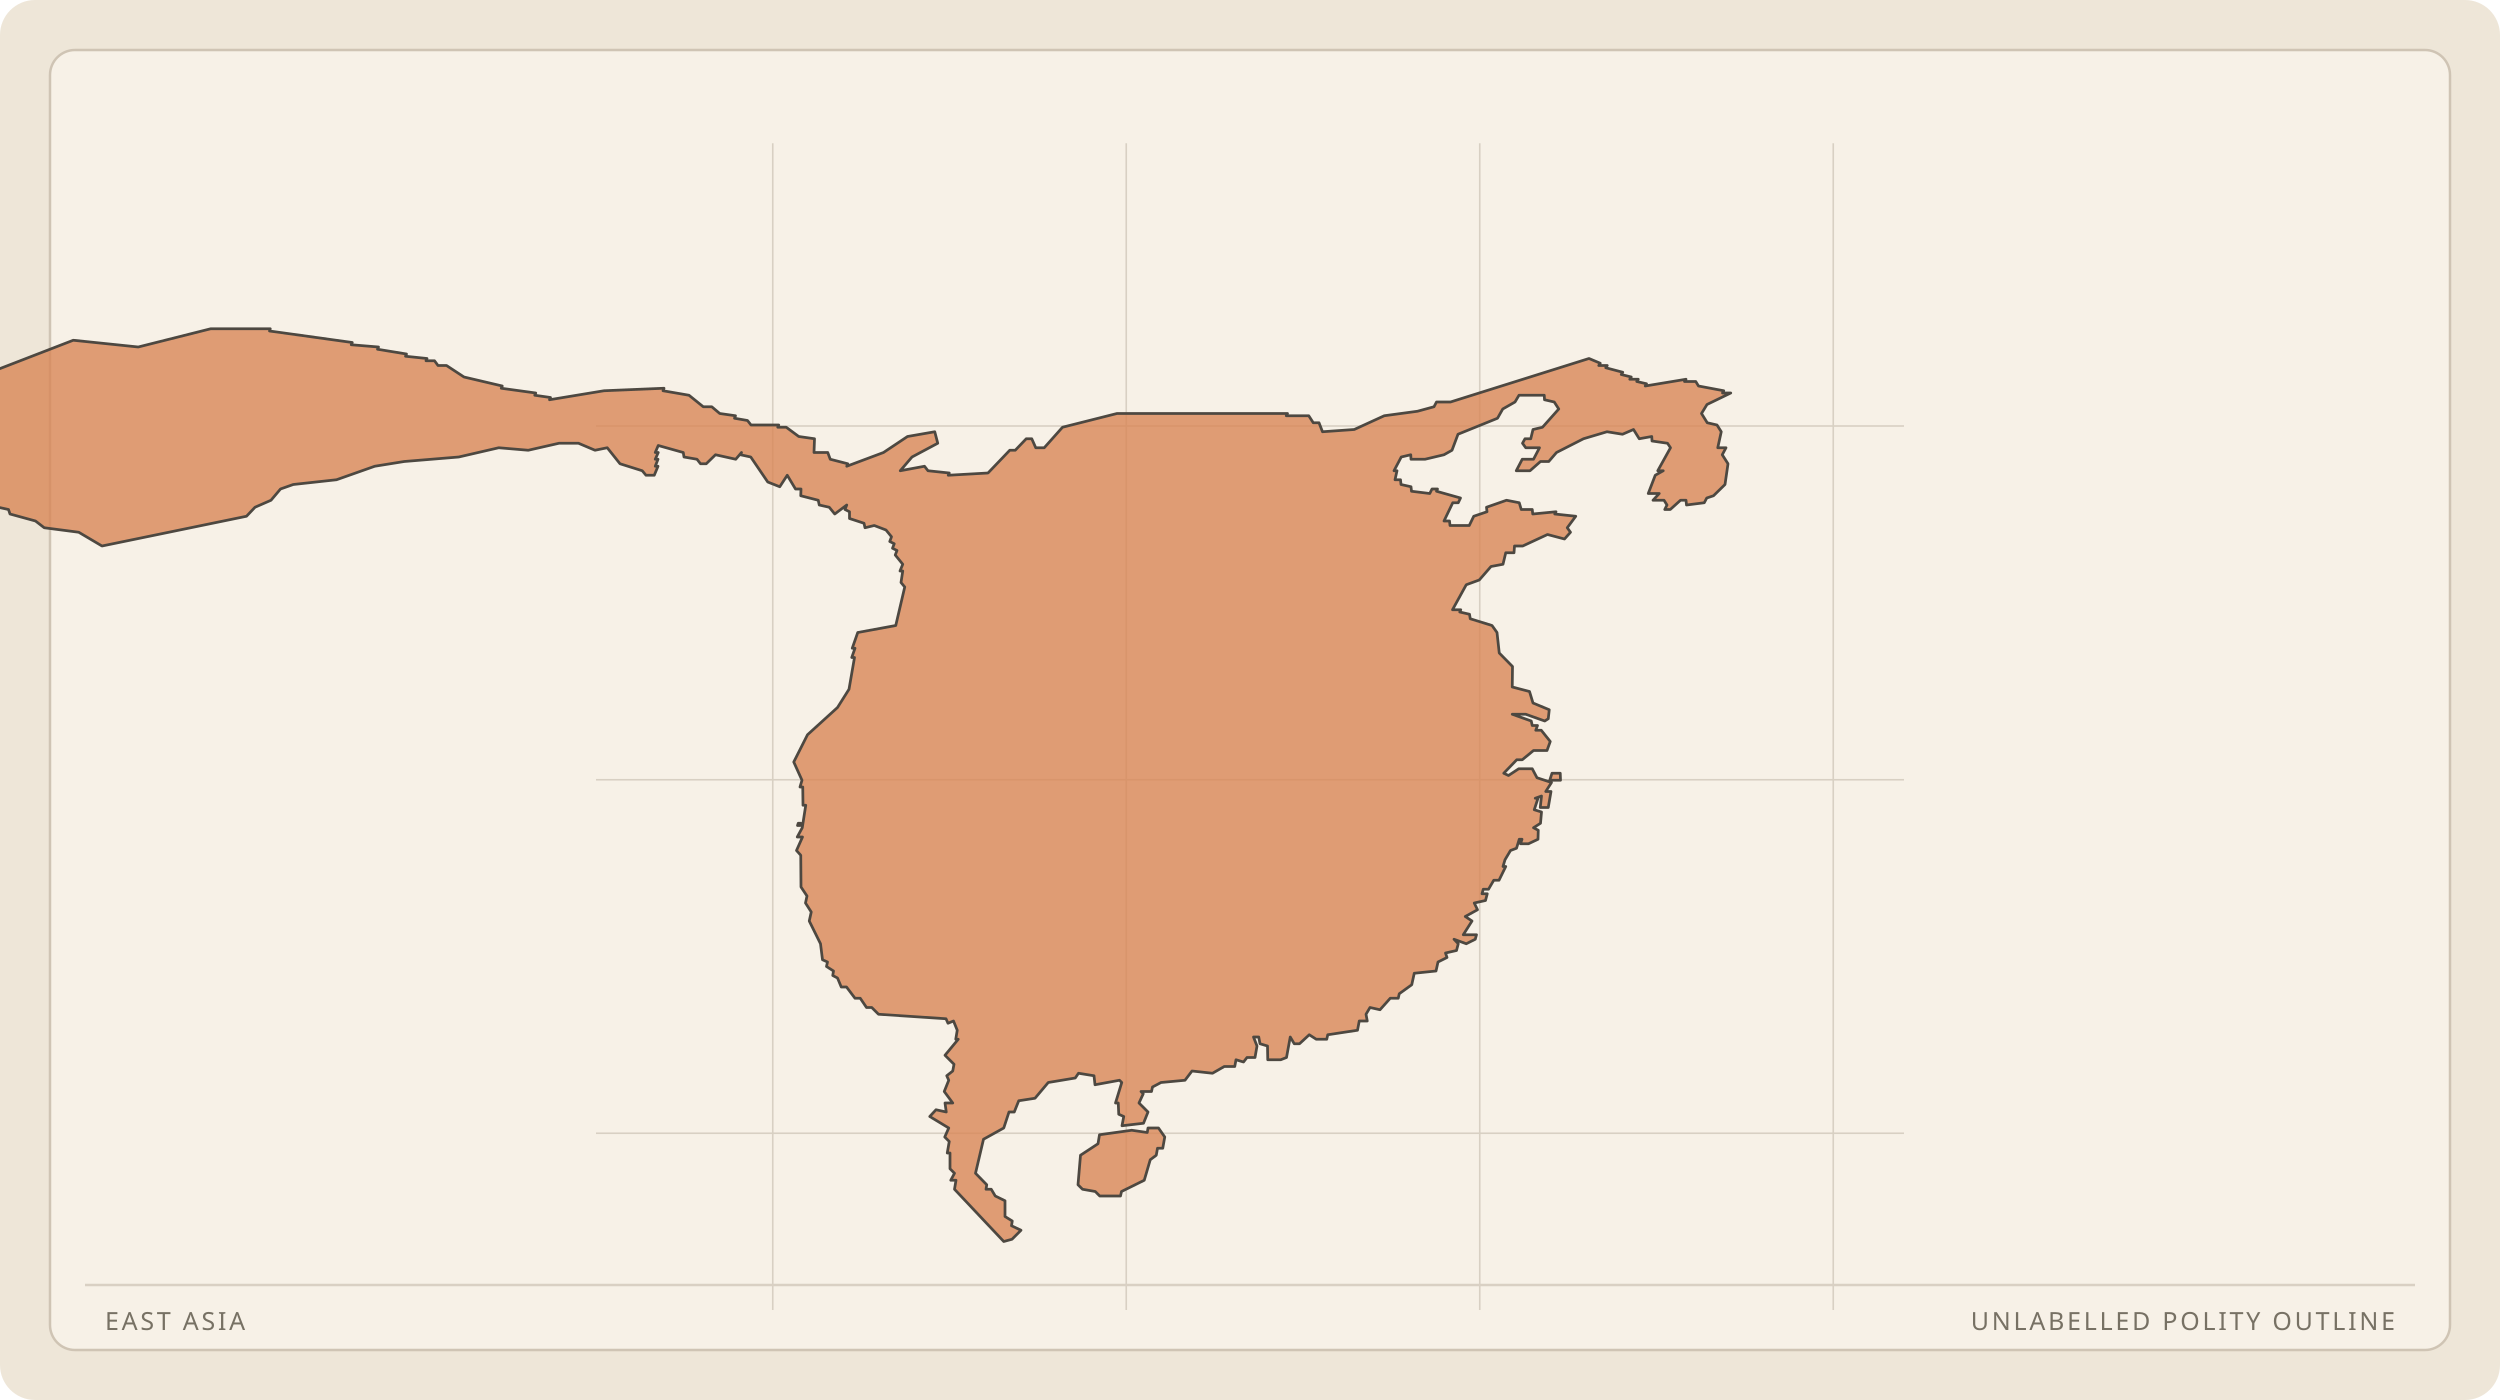
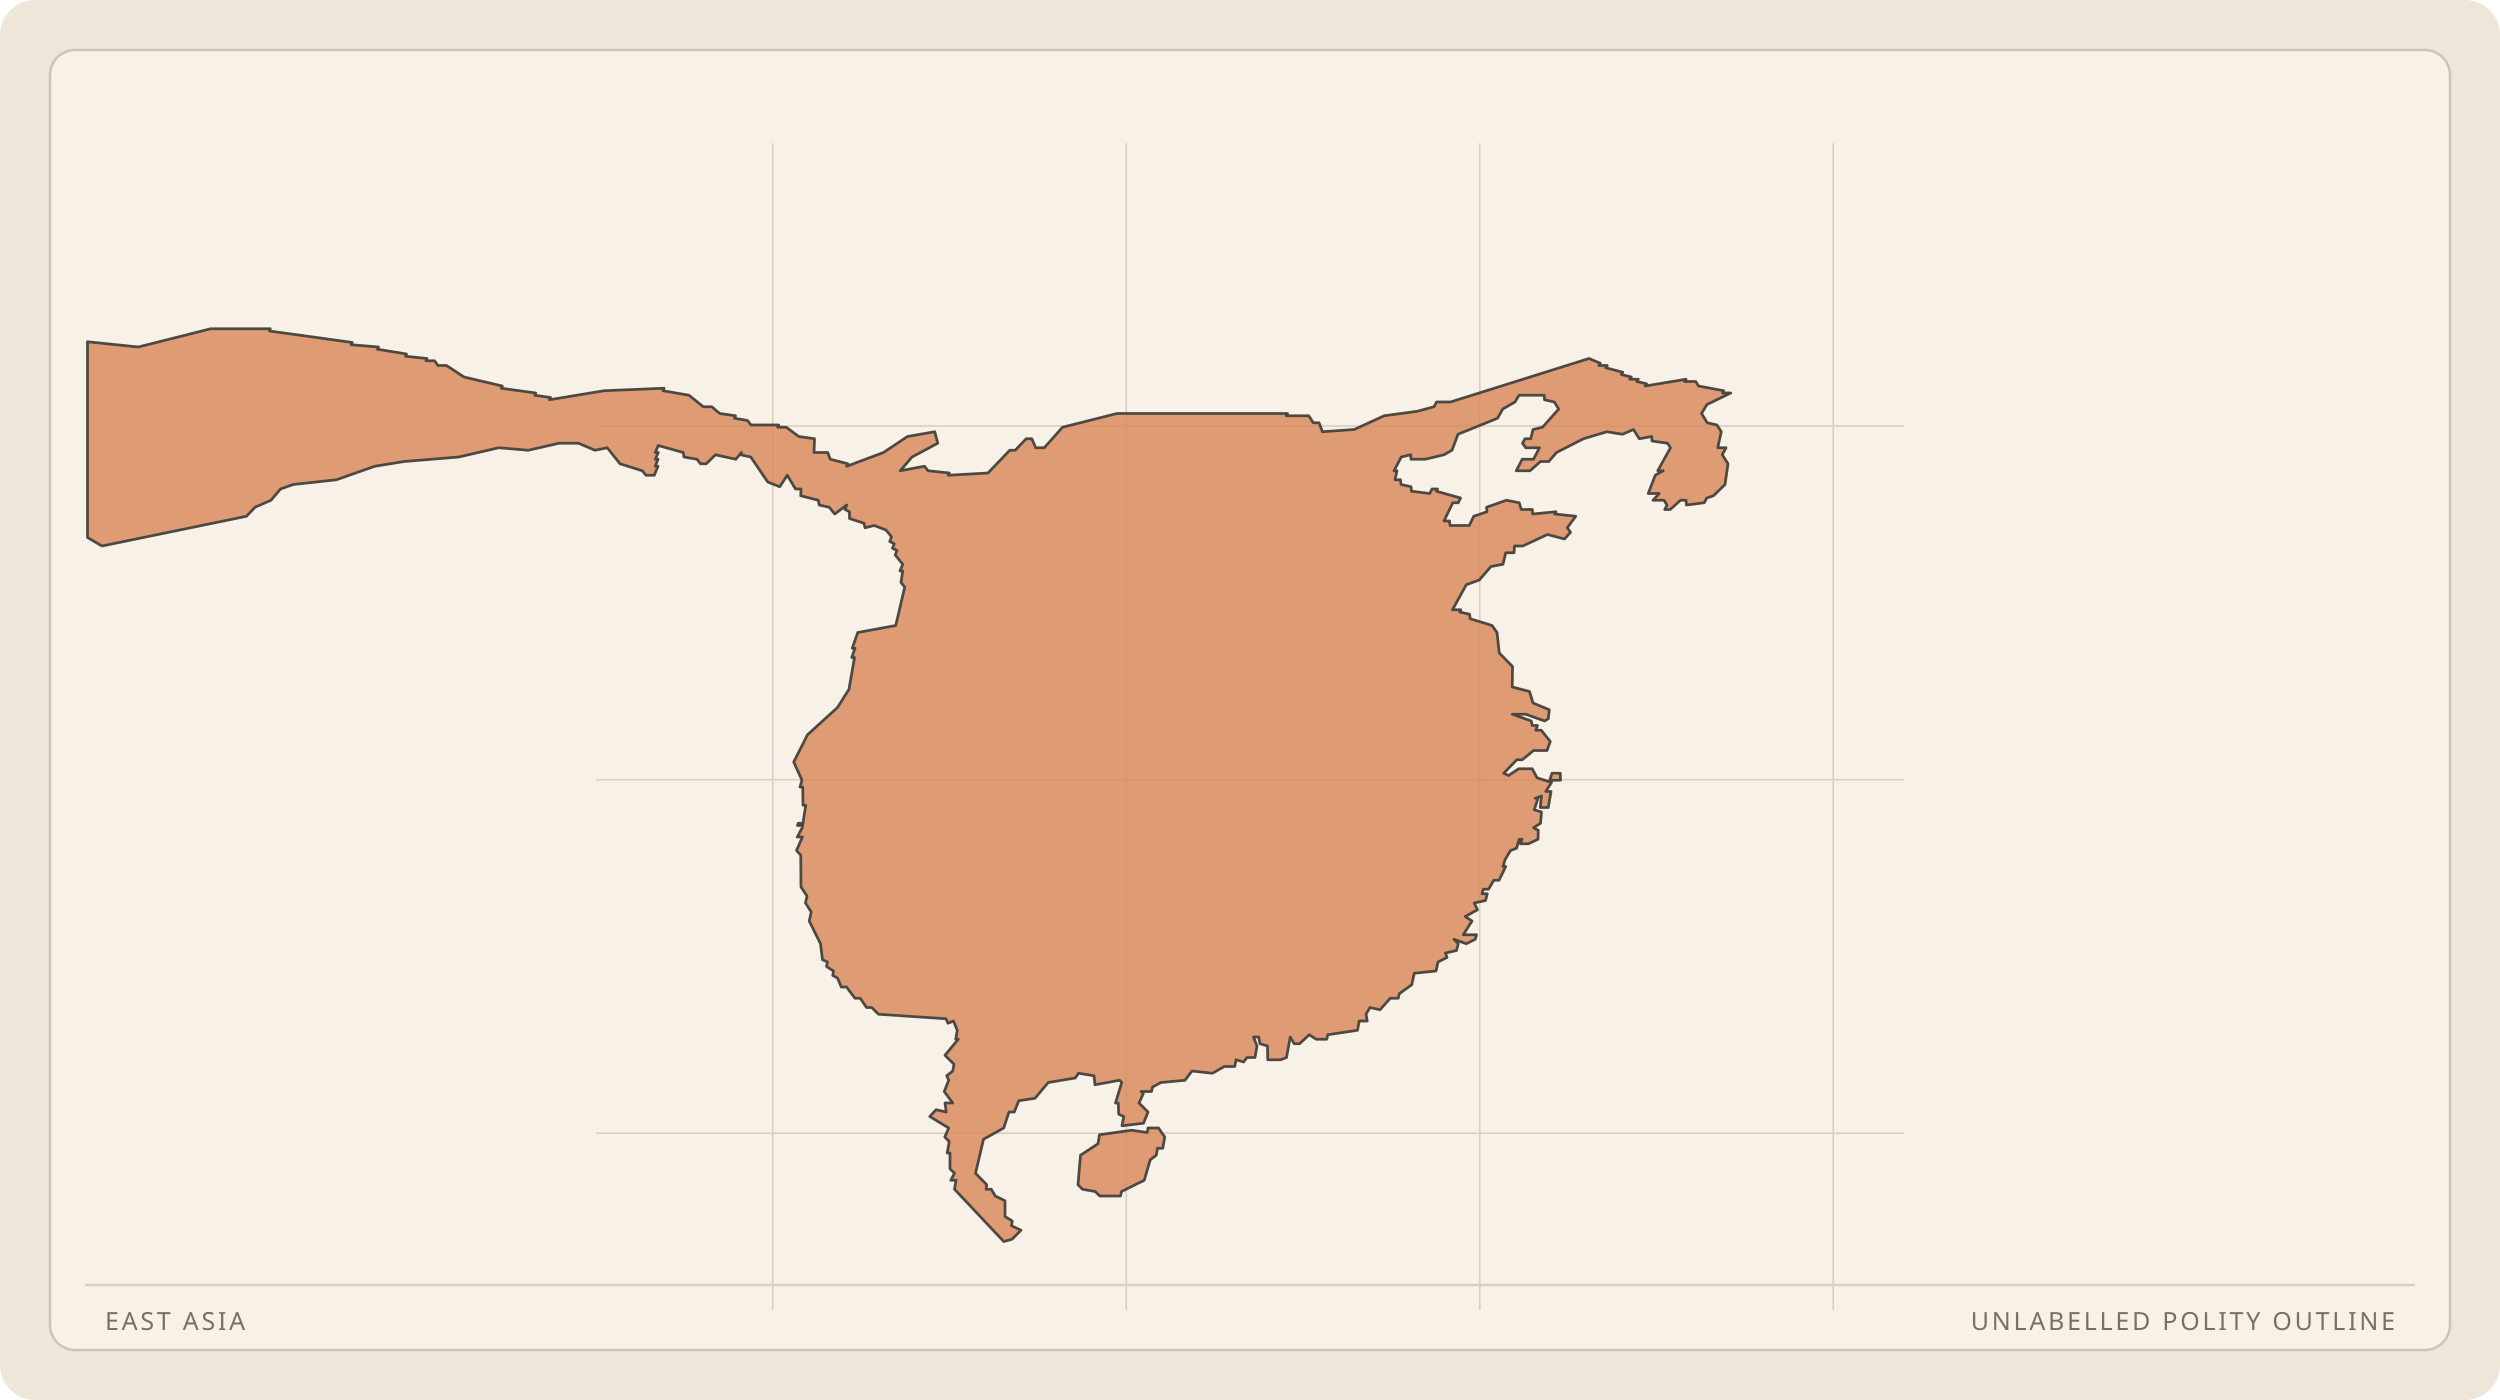
<svg xmlns="http://www.w3.org/2000/svg" viewBox="0 0 1000 560" role="img" aria-labelledby="map-title map-description">
  <rect width="1000" height="560" rx="14" fill="#eee6d8" />
  <rect x="20" y="20" width="960" height="520" rx="10" fill="#f7f1e7" stroke="#cfc4b4" stroke-width="1" />
  <path d="M309.1,524L309.1,290.7L309.1,57.3M450.5,524L450.5,290.7L450.5,57.3M591.9,524L591.9,290.7L591.9,57.3M733.3,524L733.3,290.7L733.3,57.3M238.4,453.3L273.7,453.3L309.1,453.3L344.4,453.3L379.8,453.3L415.1,453.3L450.5,453.3L485.9,453.3L521.2,453.3L556.6,453.3L591.9,453.3L627.3,453.3L662.6,453.3L698,453.3L733.3,453.3L761.6,453.3M238.4,311.9L273.7,311.9L309.1,311.9L344.4,311.9L379.8,311.9L415.1,311.9L450.5,311.9L485.9,311.9L521.2,311.9L556.6,311.9L591.9,311.9L627.3,311.9L662.6,311.9L698,311.9L733.3,311.9L761.6,311.9M238.4,170.4L273.7,170.4L309.1,170.4L344.4,170.4L379.8,170.4L415.1,170.4L450.5,170.4L485.9,170.4L521.2,170.4L556.6,170.4L591.9,170.4L627.3,170.4L662.6,170.4L698,170.4L733.3,170.4L761.6,170.4" fill="none" stroke="#d8d0c3" stroke-width="0.65" />
  <g>
-     <path d="M448.6,476.6L448.2,478.4L439.9,478.4L438.1,476.6L433,475.7L431.2,473.9L432.2,462.1L439.2,457.5L439.8,453.9L452.7,452.1L458.9,453L459.2,451.2L463.4,451.2L465.9,454.8L465.1,459.3L463,459.3L462.5,462.1L460.1,463.9L457.7,472.1ZM319,330.2L319.3,329.3L320.3,329.3L320.1,330.2ZM525.3,169.1L527.6,169.1L529,172.7L541.7,171.8L553.7,166.3L567,164.5L573.6,162.7L574.6,160.8L580.2,160.8L635.6,143.4L640.1,145.3L639.5,146.2L642.9,146.2L642.3,147.1L649.1,148.9L648.5,149.8L652.5,150.8L651.9,151.7L655.3,151.7L654.7,152.6L658.6,153.5L658.1,154.4L674.4,151.7L673.8,152.6L678.3,152.6L679.4,154.4L689.5,156.3L689,157.2L692.3,157.2L682.8,161.8L680.6,165.4L682.9,169.1L686.8,170L688.5,172.7L687.1,179.1L690.4,179.1L688.9,181.9L691.2,185.5L690,193.8L685.4,198.3L682.7,199.2L681.7,201.1L674.6,202L674.4,200.1L672.2,200.1L668.1,203.8L665.9,203.8L666.8,202L665.6,200.1L661.2,200.1L663.7,197.4L659.3,197.4L662.1,190.1L665.3,188.3L663.1,188.3L668.2,179.1L667,177.3L660.8,176.4L660.7,174.6L655.7,175.5L653.4,171.8L649,173.7L642.8,172.7L633.4,175.5L622.6,181L619.5,184.6L616.2,184.6L612,188.3L606.5,188.3L608.9,183.7L613.4,183.7L615.8,179.1L610.3,179.1L609,177.3L610,175.5L612.3,175.5L613.2,171.8L617,170.9L623.5,163.6L621.7,160.8L617.8,159.9L617.7,158.1L607.6,158.1L606,160.8L601.1,163.6L599,167.3L583.2,173.7L580.8,180.1L577.6,181.9L570,183.7L564.4,183.7L564.3,181.9L560.5,182.8L557.6,188.3L558.8,188.3L558,191.9L560.2,191.9L560.4,193.8L564.4,194.7L564.6,196.5L571.9,197.4L572.8,195.6L575,195.6L574.6,196.5L584.2,199.2L583.3,201.1L581.1,201.1L577.6,208.4L579.8,208.4L580,210.2L587.7,210.2L589.5,206.5L594.8,204.7L594.6,202.9L602.6,200.1L607.7,201.1L608.5,203.8L612.9,203.8L613.1,205.6L622.4,204.7L621.9,205.6L630.3,206.5L626.9,211.1L628.2,212.9L625.8,215.6L619,213.8L609.1,218.4L605.8,218.4L605.6,221.1L602.3,221.1L601.2,225.7L596.4,226.6L591.7,232L586.5,233.9L581,243.9L584.3,243.9L583.9,244.8L587.8,245.7L588.1,247.5L596.8,250.2L598.8,253L599.7,261.2L605,266.6L604.9,274.8L611.8,276.6L613.2,281.2L619.7,283.9L619.3,287.5L617.9,288.4L610.3,285.7L604.9,285.7L612.5,288.4L612.9,290.2L615,290.2L614.3,292.1L616.5,292.1L620.1,296.6L618.8,300.2L613.4,300.2L608.9,303.9L606.7,303.9L601.5,309.3L603.4,310.2L607.5,307.5L612.9,307.5L614.8,311.1L620.6,313L618.3,316.6L620.4,316.6L619.3,323L616.1,323L616.6,318.4L614.1,319.3L615.2,319.3L613.7,323.9L616.6,324.8L616.2,329.3L613.4,331.1L615.3,332.1L615.2,335.7L611.4,337.5L608.2,337.5L608.8,335.7L607.7,335.7L606.6,339.3L604.2,340.2L602,343.9L601.2,346.6L602.3,346.6L599.6,352.1L597.5,352.1L595.4,355.7L593.3,355.7L592.8,357.5L594.9,357.5L594.2,360.2L589.7,361.2L591,363.9L586.1,366.6L588.8,368.4L585.3,373.9L590.6,373.9L590.1,375.7L586.5,377.5L581.6,375.7L583.3,377.5L582.6,380.2L578.2,381.2L578.8,383L575.2,384.8L574.4,388.4L565.7,389.3L564.7,393.9L559.7,397.5L559.3,399.3L556.1,399.3L552,403.9L548,403L546.4,405.7L546.9,408.4L543.7,408.4L543,412.1L531.1,413.9L530.7,415.7L526.5,415.7L523.7,413.9L519.8,417.5L517.7,417.5L516.1,414.8L514.6,423L512.3,423.9L507.1,423.9L507,418.4L504,417.5L503.5,414.8L501.4,414.8L502.8,418.4L502,423L498.8,423L497.4,424.8L494.4,423.9L493.9,426.6L489.7,426.6L485,429.3L476.8,428.4L474,432.1L464.4,433L461,434.8L460.6,436.6L456.4,436.6L457.3,437.5L455.6,441.2L459.2,444.8L457.4,449.3L448.8,450.3L449.5,446.6L447.5,445.7L447.3,441.2L446.2,441.2L448.7,433L447.8,432.1L438,433.9L437.6,430.3L431.4,429.3L430.1,431.2L419.3,433L414,439.3L407.5,440.3L405.7,444.8L403.6,444.8L401.5,451.2L393.4,455.7L390.2,469.3L394.7,473.9L394.4,475.7L396.5,475.7L398.1,478.4L402,480.3L402,486.6L404.9,488.4L404.6,490.3L408.4,492.1L404.8,495.7L401.5,496.6L381.8,475.7L382.4,472.1L380.3,472.1L381.8,469.3L380,467.5L380,461.2L378.9,461.2L379.7,456.6L377.9,454.8L379.5,451.2L371.9,446.6L374.4,443.9L378.5,444.8L378,441.2L381.1,441.2L377.7,436.6L379.5,432.1L378.7,430.3L381.1,428.4L381.6,425.7L378,422.1L383.3,415.7L382.3,415.7L382.9,412.1L381.4,408.4L379.2,409.3L378.4,407.5L351.4,405.7L348.7,403L346.6,403L344.1,399.3L342,399.3L338.6,394.8L336.5,394.8L335,391.2L333.1,390.2L333.4,388.4L330.6,386.6L331,384.8L329,383.9L328.2,377.5L323.7,368.4L324.5,364.8L322.2,361.2L322.8,358.4L320.4,354.8L320.3,342.1L318.6,340.2L321,334.8L318.9,334.8L320.9,331.1L322.3,322.1L321.2,322.1L321.1,314.8L320,314.8L320.8,312.1L317.5,304.8L323,293.9L335,283L339.6,275.7L341.8,263L340.7,263L342,259.3L340.9,259.3L343.1,253L358.3,250.2L361.9,234.8L360.4,233L361.1,228.4L360,228.4L361.1,225.7L358.1,222L358.8,220.2L357,219.3L357.7,217.5L355.9,216.6L356.6,214.7L354.4,212L349.7,210.2L346,211.1L345.6,209.3L339.8,207.4L339.8,204.7L338,203.8L338.7,202L333.9,205.6L331.7,202.9L327.7,202L327.3,200.1L320.3,198.3L320.4,195.6L318.2,195.6L314.9,190.1L311.9,194.7L307.1,192.8L300.3,182.8L296.2,181.9L296.6,181L294.3,183.7L286.2,181.9L282.5,185.5L280.2,185.5L278.8,183.7L273.6,182.8L273.3,181L263.3,178.2L262.1,181L263.3,181L262.1,183.7L263.2,183.7L262.1,186.5L263.2,186.5L261.7,190.1L258.4,190.1L256.9,188.3L248,185.5L242.9,179.1L238,180.1L231.4,177.3L223.6,177.3L211.3,180.1L199.5,179.1L183.5,182.8L161.7,184.6L149.9,186.5L134.6,191.9L117.3,193.8L112.2,195.6L108.4,200.1L102,202.9L98.6,206.5L40.8,218.4L31.5,212.9L17.7,211.1L14.2,208.4L4,205.6L3.4,203.8L-0.7,202.9L-4.9,198.3L-4.3,196.5L-6.8,193.8L-9,193.8L-10.3,191L-12.5,191L-15.8,187.4L-33.3,182.8L-67.2,177.3L-64.7,176.4L-61.4,166.3L-65.3,164.5L-65.8,162.7L-68.1,162.7L-68.6,160.8L-72.8,159.9L-67.9,155.3L-48,156.3L-11.2,150.8L-10.9,149.8L-3.8,148.9L29.3,136.1L55.3,138.8L84.3,131.5L108.1,131.5L107.8,132.4L140.9,137L140.5,137.9L151.4,138.8L151,139.7L162.6,141.6L162.2,142.5L170.8,143.4L170.4,144.3L173.8,144.3L175.2,146.2L178.6,146.2L185.6,150.8L200.9,154.4L200.5,155.3L214.3,157.2L213.9,158.1L220.2,159L219.8,159.9L241.6,156.3L265.6,155.3L265.2,156.3L275.6,158.1L281.3,162.7L284.7,162.7L287.9,165.4L294.2,166.3L293.8,167.3L299,168.2L300.4,170L311.5,170L311.1,170.9L314.5,170.9L319.5,174.6L325.8,175.5L325.6,181L331.1,181L332.1,183.7L339.1,185.5L338.7,186.5L353.4,181L363,174.6L373.9,172.7L375.1,177.3L364.8,182.8L360.1,188.3L369.8,186.5L371.2,188.3L379.7,189.2L379.3,190.1L395.2,189.2L403.9,180.1L406.1,180.1L410.5,175.5L412.7,175.5L414.3,179.1L417.7,179.1L425,170.9L446.8,165.4L515,165.4L514.5,166.3L523.5,166.3ZM624.1,309.3L624.2,312.1L619.9,312.1L620.8,309.3Z" fill="#d88454" fill-opacity="0.78" stroke="#4d4841" stroke-width="1.1" stroke-linejoin="round" />
+     <path d="M448.6,476.6L448.2,478.4L439.9,478.4L438.1,476.6L433,475.7L431.2,473.9L432.2,462.1L439.2,457.5L439.8,453.9L452.7,452.1L458.9,453L459.2,451.2L463.4,451.2L465.9,454.8L465.1,459.3L463,459.3L462.5,462.1L460.1,463.9L457.7,472.1ZM319,330.2L319.3,329.3L320.3,329.3L320.1,330.2ZM35,136.7L55.3,138.8L84.3,131.5L108.1,131.5L107.8,132.4L140.9,137L140.5,137.9L151.4,138.8L151,139.7L162.6,141.6L162.2,142.5L170.8,143.4L170.4,144.3L173.8,144.3L175.2,146.2L178.6,146.2L185.6,150.8L200.9,154.4L200.5,155.3L214.3,157.2L213.9,158.1L220.2,159L219.8,159.9L241.6,156.3L265.6,155.3L265.2,156.3L275.6,158.1L281.3,162.7L284.7,162.7L287.9,165.4L294.2,166.3L293.8,167.3L299,168.2L300.4,170L311.5,170L311.1,170.9L314.5,170.9L319.5,174.6L325.8,175.5L325.6,181L331.1,181L332.1,183.7L339.1,185.5L338.7,186.5L353.4,181L363,174.6L373.9,172.7L375.1,177.3L364.8,182.8L360.1,188.3L369.8,186.5L371.2,188.3L379.7,189.2L379.3,190.1L395.2,189.2L403.9,180.1L406.1,180.1L410.5,175.5L412.7,175.5L414.3,179.1L417.7,179.1L425,170.9L446.8,165.4L515,165.4L514.5,166.3L523.5,166.3L525.3,169.1L525.3,169.1L527.6,169.1L529,172.7L541.7,171.8L553.7,166.3L567,164.5L573.6,162.7L574.6,160.8L580.2,160.8L635.6,143.4L640.1,145.3L639.5,146.2L642.9,146.2L642.3,147.1L649.1,148.9L648.5,149.8L652.5,150.8L651.9,151.7L655.3,151.7L654.7,152.6L658.6,153.5L658.1,154.4L674.4,151.7L673.8,152.6L678.3,152.6L679.4,154.4L689.5,156.3L689,157.2L692.3,157.2L682.8,161.8L680.6,165.4L682.9,169.1L686.8,170L688.5,172.7L687.1,179.1L690.4,179.1L688.9,181.9L691.2,185.5L690,193.8L685.4,198.3L682.7,199.2L681.7,201.1L674.6,202L674.4,200.1L672.2,200.1L668.1,203.8L665.9,203.8L666.8,202L665.6,200.1L661.2,200.1L663.7,197.4L659.3,197.4L662.1,190.1L665.3,188.3L663.1,188.3L668.2,179.1L667,177.3L660.8,176.4L660.7,174.6L655.7,175.5L653.4,171.8L649,173.7L642.8,172.7L633.4,175.5L622.6,181L619.5,184.6L616.2,184.6L612,188.3L606.5,188.3L608.9,183.7L613.4,183.7L615.8,179.1L610.3,179.1L609,177.3L610,175.5L612.3,175.5L613.2,171.8L617,170.9L623.5,163.6L621.7,160.8L617.8,159.9L617.7,158.1L607.6,158.1L606,160.8L601.1,163.6L599,167.3L583.2,173.7L580.8,180.1L577.6,181.9L570,183.7L564.4,183.7L564.3,181.9L560.5,182.8L557.6,188.3L558.8,188.3L558,191.9L560.2,191.9L560.4,193.8L564.4,194.7L564.6,196.5L571.9,197.4L572.8,195.6L575,195.6L574.6,196.5L584.2,199.2L583.3,201.1L581.1,201.1L577.6,208.4L579.8,208.4L580,210.2L587.7,210.2L589.5,206.5L594.8,204.7L594.6,202.9L602.6,200.1L607.7,201.1L608.5,203.8L612.9,203.8L613.1,205.6L622.4,204.7L621.9,205.6L630.3,206.5L626.9,211.1L628.2,212.9L625.8,215.6L619,213.8L609.1,218.4L605.8,218.4L605.6,221.1L602.3,221.1L601.2,225.7L596.4,226.6L591.7,232L586.5,233.9L581,243.9L584.3,243.9L583.9,244.8L587.8,245.7L588.1,247.5L596.8,250.2L598.8,253L599.7,261.2L605,266.6L604.9,274.8L611.8,276.6L613.2,281.2L619.7,283.9L619.3,287.5L617.9,288.4L610.3,285.7L604.9,285.7L612.5,288.4L612.9,290.2L615,290.2L614.3,292.1L616.5,292.1L620.1,296.6L618.8,300.2L613.4,300.2L608.9,303.9L606.7,303.9L601.5,309.3L603.4,310.2L607.5,307.5L612.9,307.5L614.8,311.1L620.6,313L618.3,316.6L620.4,316.6L619.3,323L616.1,323L616.6,318.4L614.1,319.3L615.2,319.3L613.7,323.9L616.6,324.8L616.2,329.3L613.4,331.1L615.3,332.1L615.2,335.7L611.4,337.5L608.2,337.5L608.8,335.7L607.7,335.7L606.6,339.3L604.2,340.2L602,343.9L601.2,346.6L602.3,346.6L599.6,352.1L597.5,352.1L595.4,355.7L593.3,355.7L592.8,357.5L594.9,357.5L594.2,360.2L589.7,361.2L591,363.9L586.1,366.6L588.8,368.4L585.3,373.9L590.6,373.9L590.1,375.7L586.5,377.5L581.6,375.7L583.3,377.5L582.6,380.2L578.2,381.2L578.8,383L575.2,384.8L574.4,388.4L565.7,389.3L564.7,393.9L559.7,397.5L559.3,399.3L556.1,399.3L552,403.9L548,403L546.4,405.7L546.9,408.4L543.7,408.4L543,412.1L531.1,413.9L530.7,415.7L526.5,415.7L523.7,413.9L519.8,417.5L517.7,417.5L516.1,414.8L514.6,423L512.3,423.9L507.1,423.9L507,418.4L504,417.5L503.5,414.8L501.4,414.8L502.8,418.4L502,423L498.8,423L497.4,424.8L494.4,423.9L493.9,426.6L489.7,426.6L485,429.3L476.8,428.4L474,432.1L464.4,433L461,434.8L460.6,436.6L456.4,436.6L457.3,437.5L455.6,441.2L459.2,444.8L457.4,449.3L448.8,450.3L449.5,446.6L447.5,445.7L447.3,441.2L446.2,441.2L448.7,433L447.8,432.1L438,433.9L437.6,430.3L431.4,429.3L430.1,431.2L419.3,433L414,439.3L407.5,440.3L405.7,444.8L403.6,444.8L401.5,451.2L393.4,455.7L390.2,469.3L394.7,473.9L394.4,475.7L396.5,475.7L398.1,478.4L402,480.3L402,486.6L404.9,488.4L404.6,490.3L408.4,492.1L404.8,495.7L401.5,496.6L381.8,475.7L382.4,472.1L380.3,472.1L381.8,469.3L380,467.5L380,461.2L378.9,461.2L379.7,456.6L377.9,454.8L379.5,451.2L371.9,446.6L374.4,443.9L378.5,444.8L378,441.2L381.1,441.2L377.7,436.6L379.5,432.1L378.7,430.3L381.1,428.4L381.6,425.7L378,422.1L383.3,415.7L382.3,415.7L382.9,412.1L381.4,408.4L379.2,409.3L378.4,407.5L351.4,405.7L348.7,403L346.6,403L344.1,399.3L342,399.3L338.6,394.8L336.5,394.8L335,391.2L333.1,390.2L333.4,388.4L330.6,386.6L331,384.8L329,383.9L328.2,377.5L323.7,368.4L324.5,364.8L322.2,361.2L322.8,358.4L320.4,354.8L320.3,342.1L318.6,340.2L321,334.8L318.9,334.8L320.9,331.1L322.3,322.1L321.2,322.1L321.1,314.8L320,314.8L320.8,312.1L317.5,304.8L323,293.9L335,283L339.6,275.7L341.8,263L340.7,263L342,259.3L340.9,259.3L343.1,253L358.3,250.2L361.9,234.8L360.4,233L361.1,228.4L360,228.4L361.1,225.7L358.1,222L358.8,220.2L357,219.3L357.7,217.5L355.9,216.6L356.6,214.7L354.4,212L349.7,210.2L346,211.1L345.6,209.3L339.8,207.4L339.8,204.7L338,203.8L338.7,202L333.9,205.6L331.7,202.9L327.7,202L327.3,200.1L320.3,198.3L320.4,195.6L318.2,195.6L314.9,190.1L311.9,194.7L307.1,192.8L300.3,182.8L296.2,181.9L296.6,181L294.3,183.7L286.2,181.9L282.5,185.5L280.2,185.5L278.8,183.7L273.6,182.8L273.3,181L263.3,178.2L262.1,181L263.3,181L262.1,183.7L263.2,183.7L262.1,186.5L263.2,186.5L261.7,190.1L258.4,190.1L256.9,188.3L248,185.5L242.9,179.1L238,180.1L231.4,177.3L223.6,177.3L211.3,180.1L199.5,179.1L183.5,182.8L161.7,184.6L149.9,186.5L134.6,191.9L117.3,193.8L112.2,195.6L108.4,200.1L102,202.9L98.6,206.5L40.8,218.4L35,215L35,136.7ZM624.1,309.3L624.2,312.1L619.9,312.1L620.8,309.3Z" fill="#d88454" fill-opacity="0.78" stroke="#4d4841" stroke-width="1.1" stroke-linejoin="round" />
  </g>
  <path d="M34 514H966" stroke="#d9d0c3" stroke-width="1" />
  <text x="42" y="532" fill="#777164" font-family="system-ui, sans-serif" font-size="10" letter-spacing="1.1">EAST ASIA</text>
  <text x="958" y="532" fill="#777164" font-family="system-ui, sans-serif" font-size="10" text-anchor="end" letter-spacing="1.1">UNLABELLED POLITY OUTLINE</text>
</svg>
